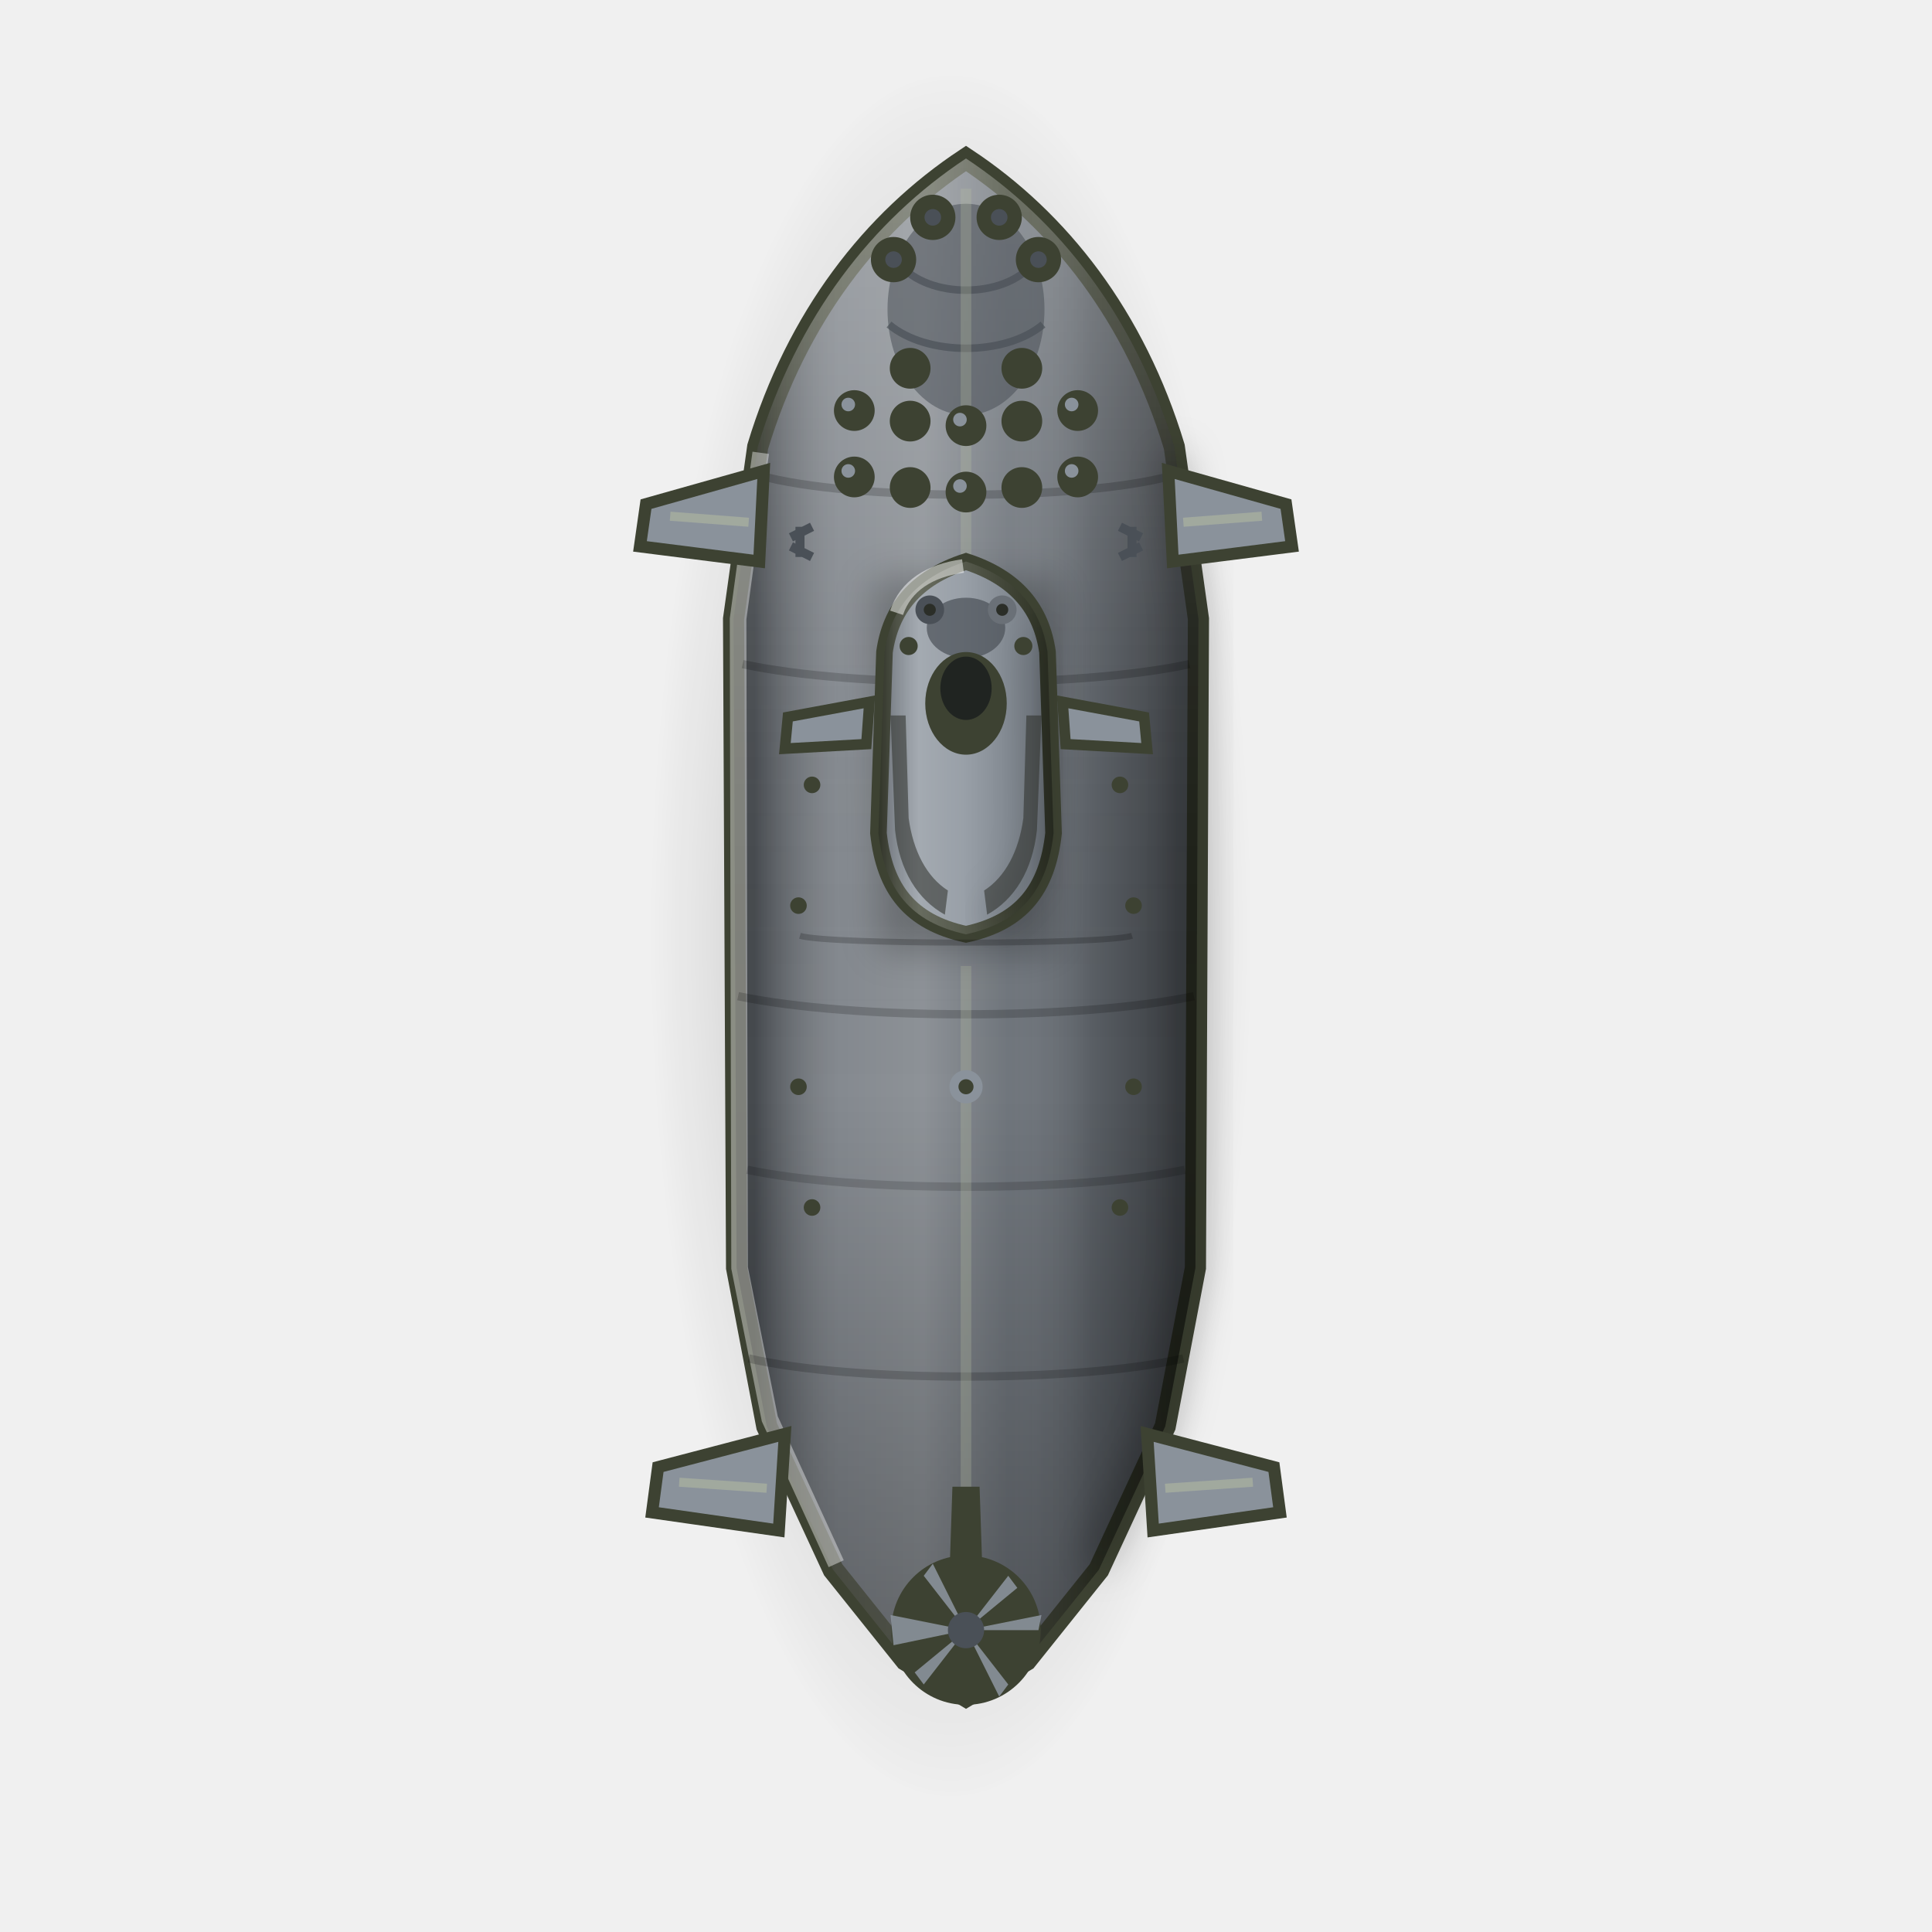
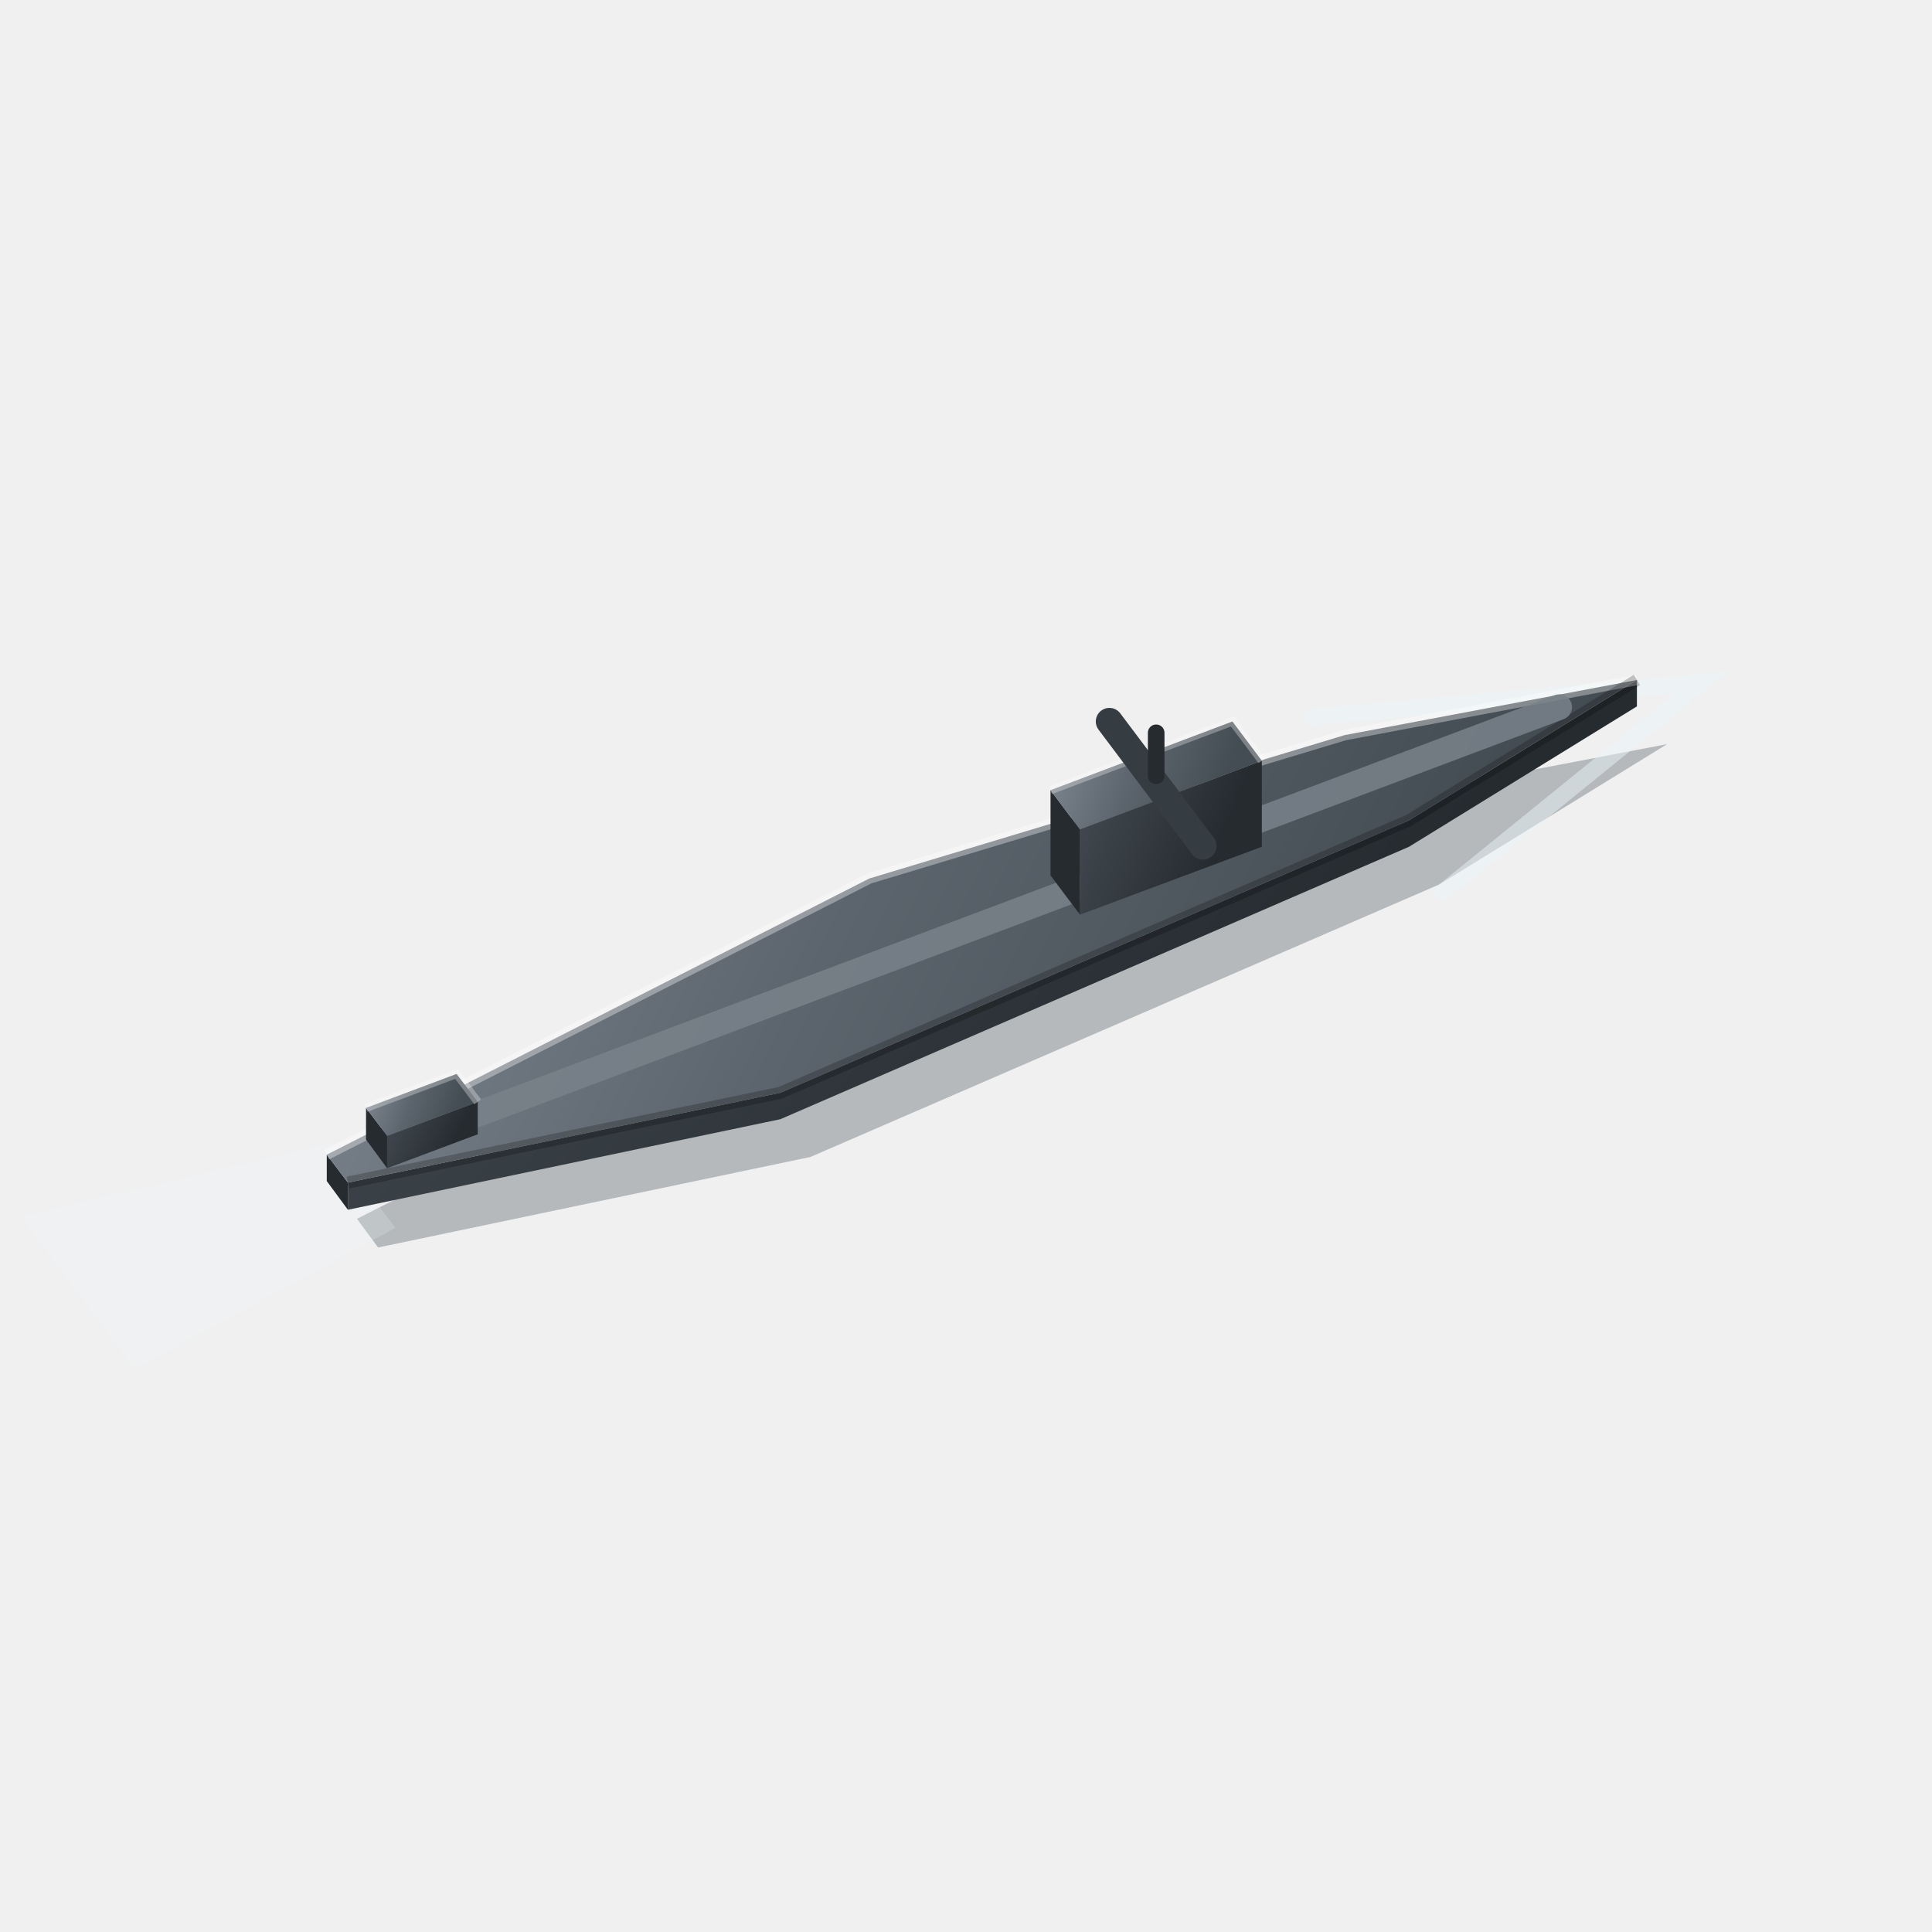
- <svg xmlns="http://www.w3.org/2000/svg" viewBox="0 0 128 128" width="128" height="128">
+ <svg xmlns="http://www.w3.org/2000/svg" viewBox="0 0 256 256">
  <defs>
-     <style>
-     .base{fill:#7c8464}.shade{fill:#5b6349}.dark{fill:#3d4232}.light{fill:#9aa378}.hi{fill:#b8bfa2}
-     .metal{fill:#6a7077}.metalS{fill:#8a929b}.metalL{fill:#4a5057}
-     .glass{fill:#7fa8c9}.glassL{fill:#a9cbdf}.rubber{fill:#2b2e28}
-   </style>
-     <filter id="sb1f1" x="-40%" y="-40%" width="180%" height="180%">
-       <feGaussianBlur stdDeviation="1.2" />
-     </filter>
-     <filter id="sb1f2" x="-60%" y="-60%" width="220%" height="220%">
-       <feGaussianBlur stdDeviation="2.2" />
-     </filter>
-     <radialGradient id="sb1gs" cx=".5" cy=".5" r=".5">
-       <stop offset="0" stop-color="#000" stop-opacity=".36" />
-       <stop offset=".5" stop-color="#000" stop-opacity=".18" />
-       <stop offset=".8" stop-color="#000" stop-opacity=".06" />
-       <stop offset="1" stop-color="#000" stop-opacity="0" />
-     </radialGradient>
-     <linearGradient id="sb1g1" gradientUnits="userSpaceOnUse" x1="50" y1="62" x2="78" y2="62">
-       <stop offset="0" stop-color="#000" stop-opacity=".34" />
-       <stop offset=".2" stop-color="#fff" stop-opacity=".18" />
-       <stop offset=".4" stop-color="#fff" stop-opacity=".24" />
-       <stop offset=".6" stop-color="#fff" stop-opacity=".04" />
-       <stop offset=".8" stop-color="#000" stop-opacity=".16" />
-       <stop offset="1" stop-color="#000" stop-opacity=".44" />
+     <linearGradient id="g-deck" x1="0.12" y1="0" x2="0.9" y2="0.15">
+       <stop offset="0" stop-color="#79828a" />
+       <stop offset="0.45" stop-color="#5c656d" />
+       <stop offset="1" stop-color="#454d54" />
    </linearGradient>
-     <linearGradient id="sb1g2" gradientUnits="userSpaceOnUse" x1="64" y1="10" x2="64" y2="114">
-       <stop offset="0" stop-color="#fff" stop-opacity=".22" />
-       <stop offset=".3" stop-color="#fff" stop-opacity=".05" />
-       <stop offset=".6" stop-color="#000" stop-opacity="0" />
-       <stop offset="1" stop-color="#000" stop-opacity=".32" />
+     <linearGradient id="g-side" x1="0" y1="0" x2="0.85" y2="0.3">
+       <stop offset="0" stop-color="#454d54" />
+       <stop offset="0.5" stop-color="#353c42" />
+       <stop offset="1" stop-color="#262b30" />
    </linearGradient>
-     <linearGradient id="sb1g3" gradientUnits="userSpaceOnUse" x1="58" y1="49" x2="70" y2="49">
-       <stop offset="0" stop-color="#000" stop-opacity=".3" />
-       <stop offset=".24" stop-color="#fff" stop-opacity=".22" />
-       <stop offset=".5" stop-color="#fff" stop-opacity=".12" />
-       <stop offset=".85" stop-color="#000" stop-opacity=".12" />
-       <stop offset="1" stop-color="#000" stop-opacity=".36" />
+     <linearGradient id="g-metal" x1="0" y1="0" x2="0.3" y2="1">
+       <stop offset="0" stop-color="#dfe5ea" />
+       <stop offset="0.5" stop-color="#9aa4ad" />
+       <stop offset="1" stop-color="#5d666e" />
    </linearGradient>
  </defs>
-   <ellipse cx="63" cy="62" rx="20" ry="57" fill="url(#sb1gs)" />
-   <path class="metal" d="M64 10.5 C57.8 14.6 52.8 21 50.2 29.6 L48.6 41 L48.8 84 L50.8 94.5 L55.2 104 L60 110 L64 112.4 L68 110 L72.8 104 L77.2 94.5 L79.2 84 L79.4 41 L77.8 29.6 C75.2 21 70.2 14.6 64 10.5 Z" stroke="#3d4232" stroke-width="1.4" />
-   <path d="M64 10.5 C57.8 14.6 52.8 21 50.2 29.6 L48.6 41 L48.8 84 L50.8 94.5 L55.2 104 L60 110 L64 112.4 L68 110 L72.8 104 L77.2 94.5 L79.2 84 L79.4 41 L77.8 29.6 C75.2 21 70.2 14.6 64 10.5 Z" fill="url(#sb1g1)" />
-   <path d="M64 10.5 C57.8 14.6 52.8 21 50.2 29.6 L48.6 41 L48.8 84 L50.8 94.5 L55.2 104 L60 110 L64 112.4 L68 110 L72.8 104 L77.2 94.5 L79.2 84 L79.4 41 L77.8 29.6 C75.2 21 70.2 14.6 64 10.5 Z" fill="url(#sb1g2)" />
-   <path d="M50.4 30 L48.9 41 L49 84 L51 94 L55.4 103.6" stroke="#fff" stroke-width="1.1" opacity=".4" fill="none" />
-   <path d="M77.6 30 L79.1 41 L79 84 L77 94 L72.6 103.6" stroke="#000" stroke-width="1.6" opacity=".26" fill="none" filter="url(#sb1f1)" />
-   <ellipse class="metalL" cx="64" cy="20.5" rx="5.2" ry="7" opacity=".55" />
-   <path d="M59.6 17.5 C61.5 19.8 66.5 19.8 68.4 17.5 M58.9 21.5 C61.4 23.6 66.6 23.6 69.1 21.5" stroke="#4a5057" stroke-width=".5" opacity=".7" fill="none" />
-   <path class="dark" d="M55.2 25.9 L56.9 26.7 M55.2 28.3 L56.9 27.5 M72.8 25.9 L71.1 26.7 M72.8 28.3 L71.1 27.5" stroke-width="1" fill="none" />
-   <circle class="dark" cx="59.2" cy="17.2" r="1.5" />
-   <circle class="dark" cx="68.8" cy="17.2" r="1.5" />
-   <circle class="dark" cx="61.8" cy="14.4" r="1.5" />
-   <circle class="dark" cx="66.2" cy="14.4" r="1.5" />
-   <circle class="metalL" cx="59.2" cy="17.2" r=".55" />
-   <circle class="metalL" cx="68.8" cy="17.2" r=".55" />
-   <circle class="metalL" cx="61.8" cy="14.4" r=".55" />
-   <circle class="metalL" cx="66.2" cy="14.4" r=".55" />
-   <path d="M52.4 35.6 L53.8 34.9 M52.4 36.2 L53.8 36.9 M53 34.9 L53 36.9 M75.6 35.6 L74.2 34.9 M75.6 36.2 L74.2 36.9 M75 34.9 L75 36.9" stroke="#4a5057" stroke-width=".6" fill="none" />
-   <path d="M50.3 31.5 C56.5 33.2 71.5 33.2 77.7 31.5 M49.2 44 C56.6 45.6 71.4 45.6 78.8 44 M48.9 66 C56.6 67.6 71.4 67.6 79.1 66 M49.6 90 C56.5 91.6 71.5 91.6 78.4 90" stroke="#000" stroke-width=".55" opacity=".18" fill="none" />
-   <path d="M49.5 77.5 C56.6 79 71.4 79 78.5 77.5" stroke="#000" stroke-width=".55" opacity=".15" fill="none" />
-   <path class="metalL" d="M63.2 104.2 L64.8 104.2 L65.6 111 L62.4 111 Z" opacity=".7" />
-   <path d="M64 12.5 L64 38 M64 64 L64 106" stroke="#b8bfa2" stroke-width=".7" opacity=".28" fill="none" />
-   <circle class="dark" cx="53.8" cy="52" r=".55" />
-   <circle class="dark" cx="52.9" cy="60" r=".55" />
-   <circle class="dark" cx="52.9" cy="72" r=".55" />
-   <circle class="dark" cx="53.8" cy="80" r=".55" />
-   <circle class="dark" cx="74.2" cy="52" r=".55" />
-   <circle class="dark" cx="75.1" cy="60" r=".55" />
-   <circle class="dark" cx="75.1" cy="72" r=".55" />
-   <circle class="dark" cx="74.2" cy="80" r=".55" />
-   <path class="metalS" d="M50.6 31.2 L42.8 33.4 L42.4 36.2 L50.3 37.2 Z" stroke="#3d4232" stroke-width=".8" />
-   <path class="metalS" d="M77.4 31.2 L85.2 33.4 L85.6 36.2 L77.7 37.2 Z" stroke="#3d4232" stroke-width=".8" />
-   <path d="M44.4 34.2 L49.6 34.6 M83.6 34.2 L78.4 34.6" stroke="#b8bfa2" stroke-width=".6" opacity=".5" fill="none" />
-   <path d="M57.8 38.4 L70.2 38.4 L69.8 63 L58.2 63 Z" fill="#000" opacity=".24" filter="url(#sb1f1)" />
-   <path class="metalS" d="M64 37.2 C60.6 38.3 59 40.4 58.6 43.2 L58.2 55.2 C58.6 58.9 60.3 61.1 64 61.9 C67.7 61.1 69.4 58.9 69.8 55.2 L69.4 43.2 C69 40.4 67.4 38.3 64 37.2 Z" stroke="#3d4232" stroke-width="1.1" />
-   <path d="M64 37.2 C60.6 38.3 59 40.4 58.6 43.2 L58.2 55.2 C58.6 58.9 60.3 61.1 64 61.9 C67.7 61.1 69.4 58.9 69.8 55.2 L69.4 43.2 C69 40.4 67.4 38.3 64 37.2 Z" fill="url(#sb1g3)" />
-   <path d="M59.4 40.6 C60 38.8 61.6 37.8 63.8 37.5" stroke="#fff" stroke-width=".9" opacity=".5" fill="none" />
-   <path d="M68.8 42 L69 55 C68.8 57.6 67.4 59.8 65.4 60.8" stroke="#000" stroke-width="1" opacity=".26" fill="none" filter="url(#sb1f1)" />
-   <ellipse class="metalL" cx="64" cy="41.6" rx="2.6" ry="2" opacity=".7" />
-   <ellipse class="dark" cx="64" cy="46.6" rx="2.7" ry="3.4" />
-   <ellipse cx="64" cy="45.6" rx="1.7" ry="2.1" fill="#0d1116" opacity=".6" />
-   <circle class="metalL" cx="61.6" cy="40.4" r=".95" />
-   <circle cx="61.6" cy="40.4" r=".4" fill="#2b2e28" />
-   <circle class="metal" cx="66.4" cy="40.4" r=".95" />
-   <circle cx="66.4" cy="40.4" r=".4" fill="#2b2e28" />
-   <circle class="dark" cx="60.2" cy="42.8" r=".6" />
-   <circle class="dark" cx="67.8" cy="42.8" r=".6" />
-   <path class="rubber" d="M59 47.4 L59.3 55 C59.6 57.7 60.8 59.6 62.6 60.6 L62.8 59 C61.4 58.1 60.5 56.4 60.2 54.2 L60 47.4 Z" opacity=".55" />
-   <path class="rubber" d="M69 47.4 L68.7 55 C68.4 57.7 67.2 59.6 65.4 60.6 L65.2 59 C66.6 58.1 67.5 56.4 67.8 54.2 L68 47.4 Z" opacity=".55" />
-   <g class="dark">
-     <circle cx="56.6" cy="27.2" r="1.35" />
-     <circle cx="60.3" cy="27.9" r="1.35" />
-     <circle cx="64" cy="28.2" r="1.35" />
-     <circle cx="67.7" cy="27.9" r="1.35" />
-     <circle cx="71.4" cy="27.2" r="1.35" />
-     <circle cx="56.6" cy="31.6" r="1.35" />
-     <circle cx="60.3" cy="32.3" r="1.35" />
-     <circle cx="64" cy="32.6" r="1.35" />
-     <circle cx="67.7" cy="32.3" r="1.35" />
-     <circle cx="71.4" cy="31.6" r="1.35" />
-     <circle cx="60.3" cy="24.4" r="1.35" />
-     <circle cx="67.7" cy="24.4" r="1.35" />
-   </g>
-   <g class="metalS">
-     <circle cx="56.2" cy="26.8" r=".45" />
-     <circle cx="63.6" cy="27.8" r=".45" />
-     <circle cx="71" cy="26.8" r=".45" />
-     <circle cx="56.2" cy="31.2" r=".45" />
-     <circle cx="63.6" cy="32.2" r=".45" />
-     <circle cx="71" cy="31.2" r=".45" />
-   </g>
-   <circle class="metalS" cx="64" cy="72" r="1.1" />
-   <circle class="dark" cx="64" cy="72" r=".5" />
-   <path d="M53 62 C55 62.6 73 62.6 75 62" stroke="#000" stroke-width=".4" opacity=".2" fill="none" />
-   <path class="metalS" d="M57.6 46.5 L52.2 47.5 L52 49.6 L57.4 49.3 Z" stroke="#3d4232" stroke-width=".7" />
-   <path class="metalS" d="M70.4 46.5 L75.8 47.5 L76 49.6 L70.6 49.3 Z" stroke="#3d4232" stroke-width=".7" />
-   <path class="metalS" d="M52 95 L43.6 97.2 L43.2 100.2 L51.6 101.4 Z" stroke="#3d4232" stroke-width=".8" />
-   <path class="metalS" d="M76 95 L84.4 97.2 L84.8 100.2 L76.4 101.4 Z" stroke="#3d4232" stroke-width=".8" />
-   <path d="M45 98.2 L50.8 98.6 M83 98.2 L77.2 98.6" stroke="#b8bfa2" stroke-width=".6" opacity=".5" fill="none" />
-   <path class="dark" d="M63.1 98.5 L64.9 98.5 L65.2 107.5 L62.8 107.5 Z" />
-   <circle class="dark" cx="64" cy="108" r="4.6" />
-   <circle cx="64" cy="108" r="4.6" fill="none" stroke="#3d4232" stroke-width=".7" />
-   <g class="metalS" opacity=".9">
-     <path d="M64 108 L66.8 104.4 L67.4 105.2 Z" />
-     <path d="M64 108 L69 107 L68.8 108 Z" />
-     <path d="M64 108 L66.8 111.6 L66.2 112.4 Z" />
-     <path d="M64 108 L61.2 111.6 L60.6 110.8 Z" />
-     <path d="M64 108 L59 107 L59.2 109 Z" />
-     <path d="M64 108 L61.2 104.4 L61.8 103.6 Z" />
-   </g>
-   <circle class="metalL" cx="64" cy="108" r="1.2" />
+   <path d="M43.3 156.5 L46.1 160.3 L103.4 148.3 L186.7 112.2 L216.9 93.6 L178.2 101.0 L115.2 119.9 Z" fill="#0a1a22" opacity="0.26" transform="translate(4,5)" />
+   <path d="M43.9 151.5 L52.4 162.7 L17.9 181.4 L2.7 161.2 Z" fill="#eaf4f9" opacity="0.20" />
+   <path d="M191.2 118.2 L225.5 90.4 L173.7 95.0" fill="none" stroke="#eaf4f9" stroke-opacity="0.5" stroke-width="2.2" stroke-linecap="round" />
+   <path d="M46.1 160.3 L103.4 148.3 L186.7 112.2 L216.9 93.6 L216.9 90.1 L186.7 108.7 L103.4 144.8 L46.1 156.7 Z" fill="url(#g-side)" />
+   <path d="M43.3 156.5 L46.1 160.3 L46.1 156.7 L43.3 153.0 Z" fill="#262b30" />
+   <path d="M43.3 153.0 L46.1 156.7 L103.4 144.8 L186.7 108.7 L216.9 90.1 L178.2 97.4 L115.2 116.4 Z" fill="url(#g-deck)" />
+   <path d="M43.3 153.0 L115.2 116.4 L178.2 97.4 L216.9 90.1" fill="none" stroke="#ffffff" stroke-opacity="0.35" stroke-width="1.4" />
+   <path d="M46.1 156.7 L103.4 144.8 L186.7 108.7 L216.9 90.1" fill="none" stroke="#000000" stroke-opacity="0.22" stroke-width="1.6" />
+   <path d="M55.1 150.7 L206.6 93.7" fill="none" stroke="#79828a" stroke-opacity="0.85" stroke-width="3.4" stroke-linecap="round" />
+   <path d="M139.2 116.0 L143.1 121.2 L143.1 109.9 L139.2 104.7 Z" fill="#262b30" />
+   <path d="M143.1 121.2 L167.2 112.2 L167.2 100.8 L143.1 109.9 Z" fill="url(#g-side)" />
+   <path d="M139.2 104.7 L163.3 95.6 L167.2 100.8 L143.1 109.9 Z" fill="url(#g-deck)" />
+   <path d="M139.2 104.7 L163.3 95.6 L167.2 100.8" fill="none" stroke="#ffffff" stroke-opacity="0.30" stroke-width="1.1" />
+   <path d="M147.0 95.6 L159.4 112.1" fill="none" stroke="#353c42" stroke-width="3.6" stroke-linecap="round" />
+   <path d="M153.2 102.8 L153.2 97.1" fill="none" stroke="#262b30" stroke-width="2.2" stroke-linecap="round" />
+   <path d="M48.5 151.0 L51.3 154.8 L51.3 150.5 L48.5 146.8 Z" fill="#262b30" />
+   <path d="M51.3 154.8 L63.3 150.3 L63.3 146.0 L51.3 150.5 Z" fill="url(#g-side)" />
+   <path d="M48.5 146.8 L60.5 142.3 L63.3 146.0 L51.3 150.5 Z" fill="url(#g-deck)" />
+   <path d="M48.5 146.8 L60.5 142.3 L63.3 146.0" fill="none" stroke="#ffffff" stroke-opacity="0.30" stroke-width="1.1" />
</svg>
